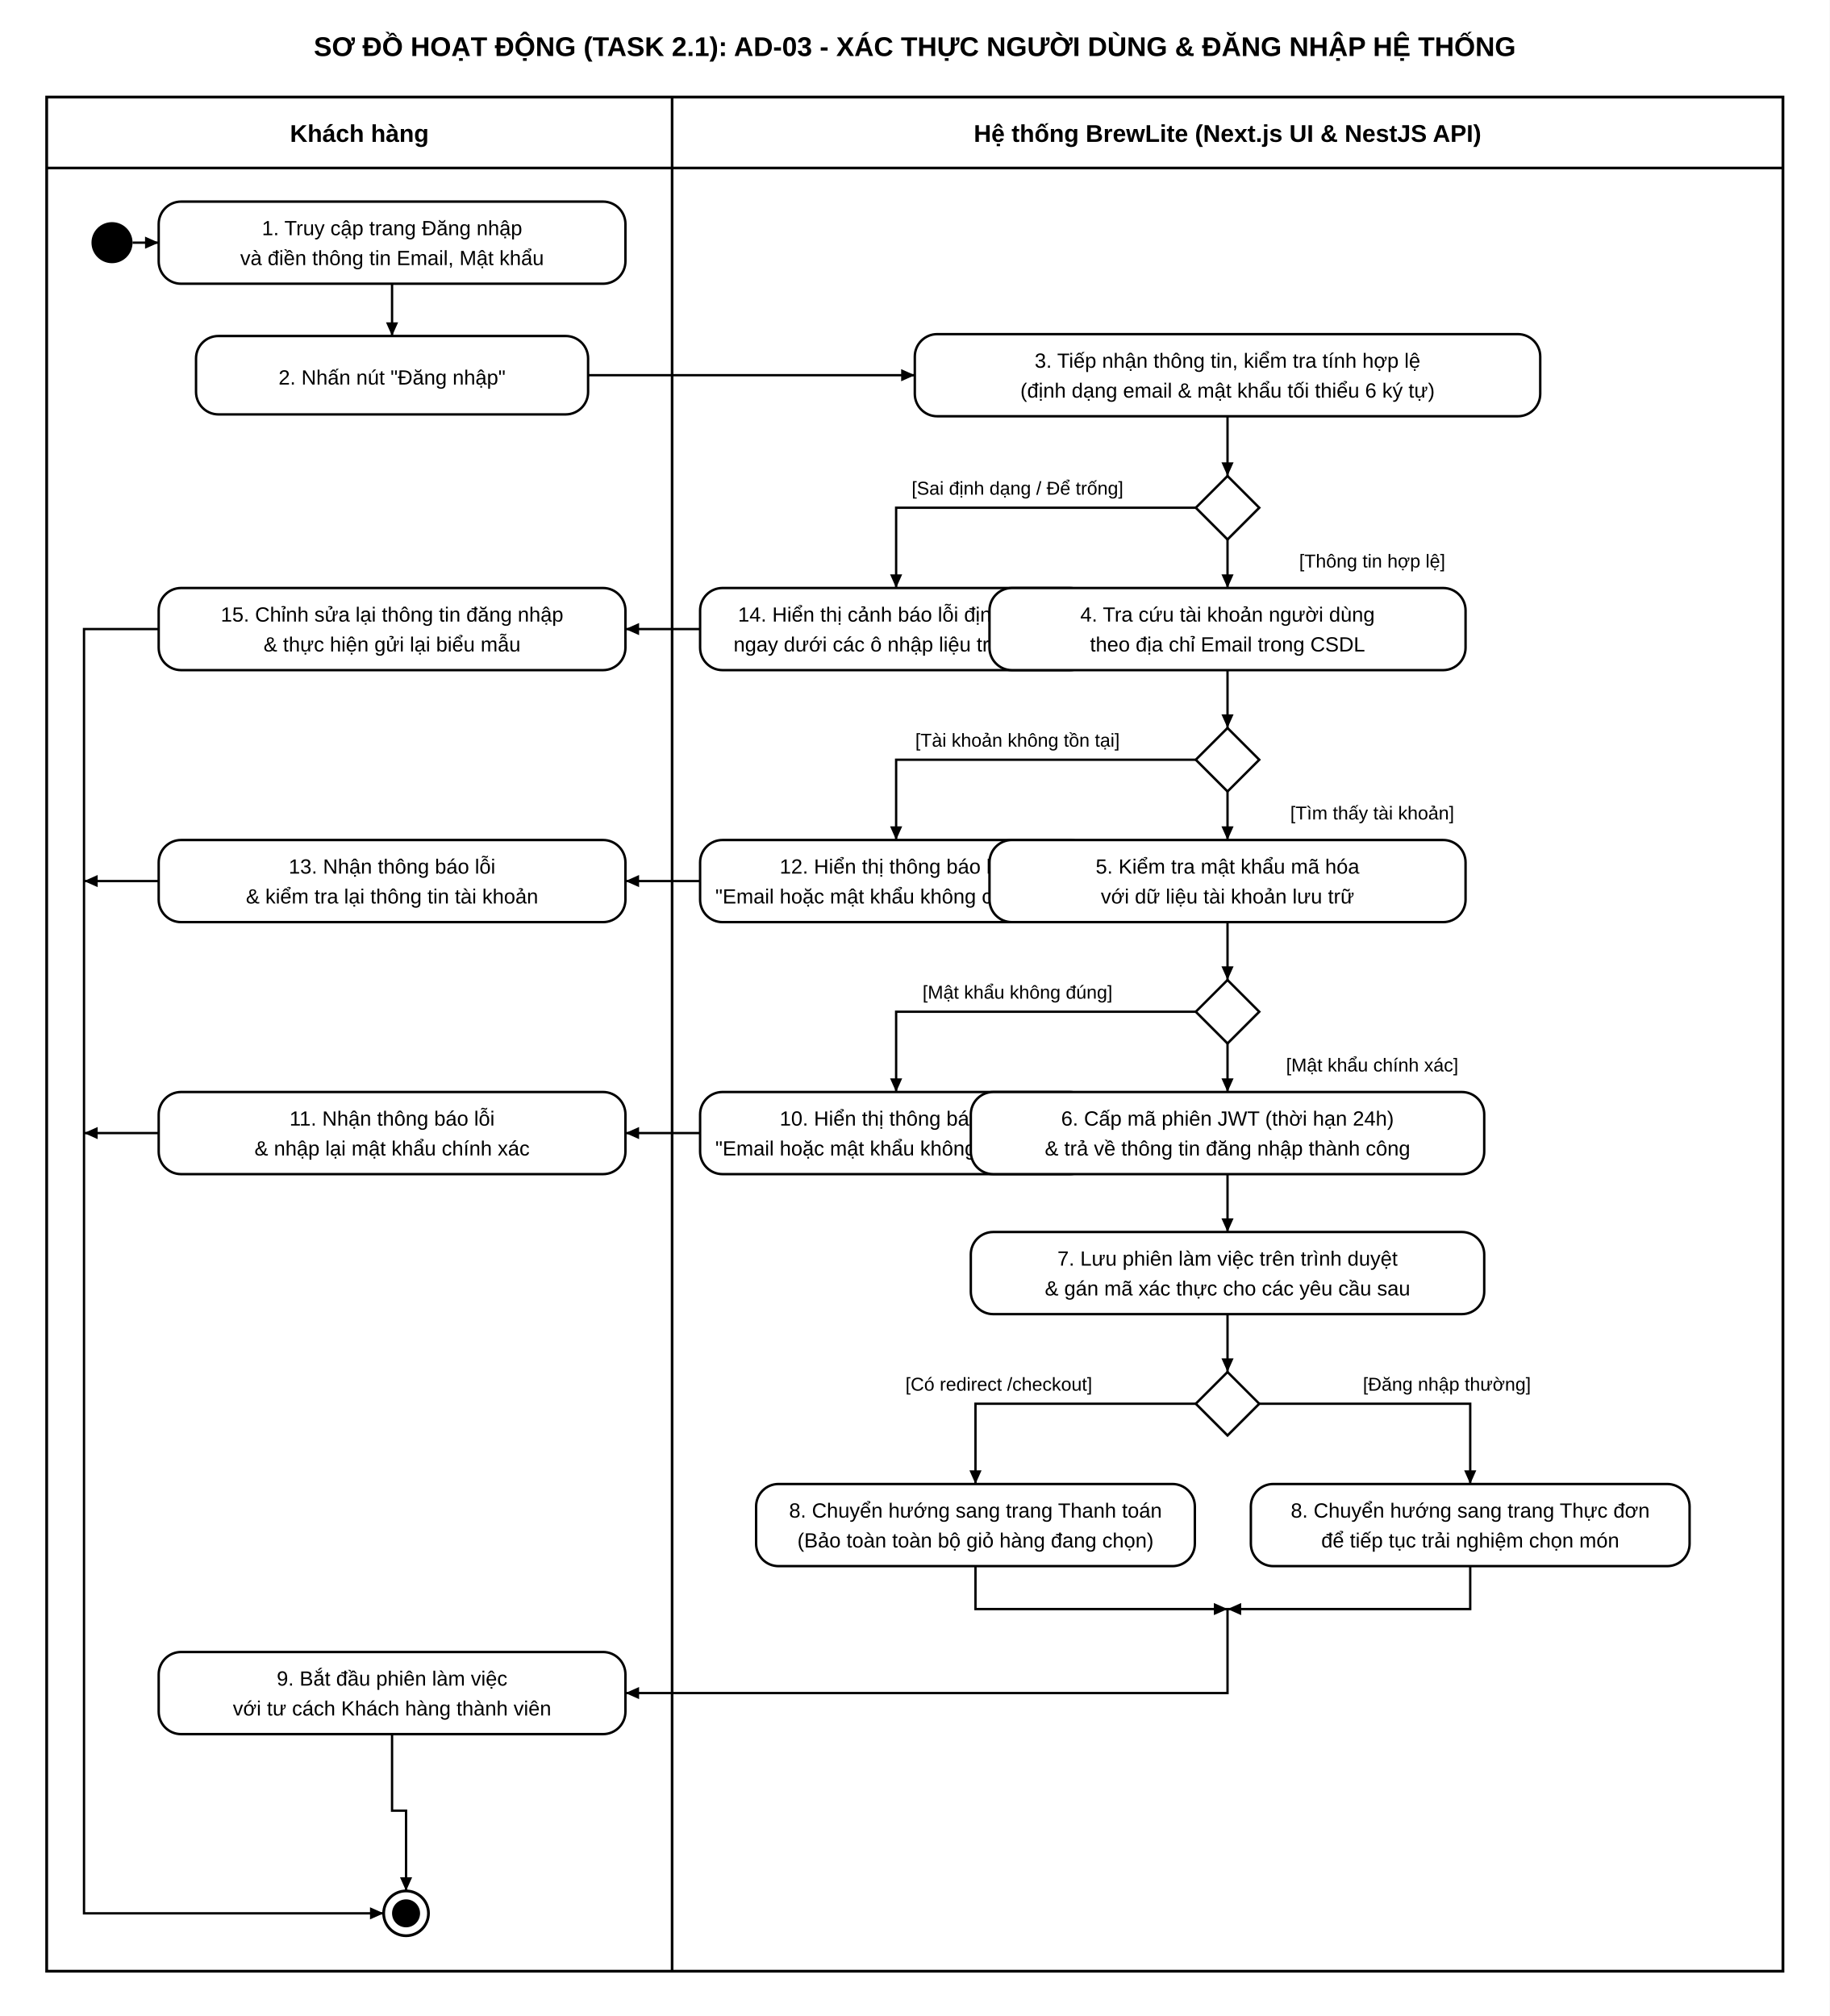
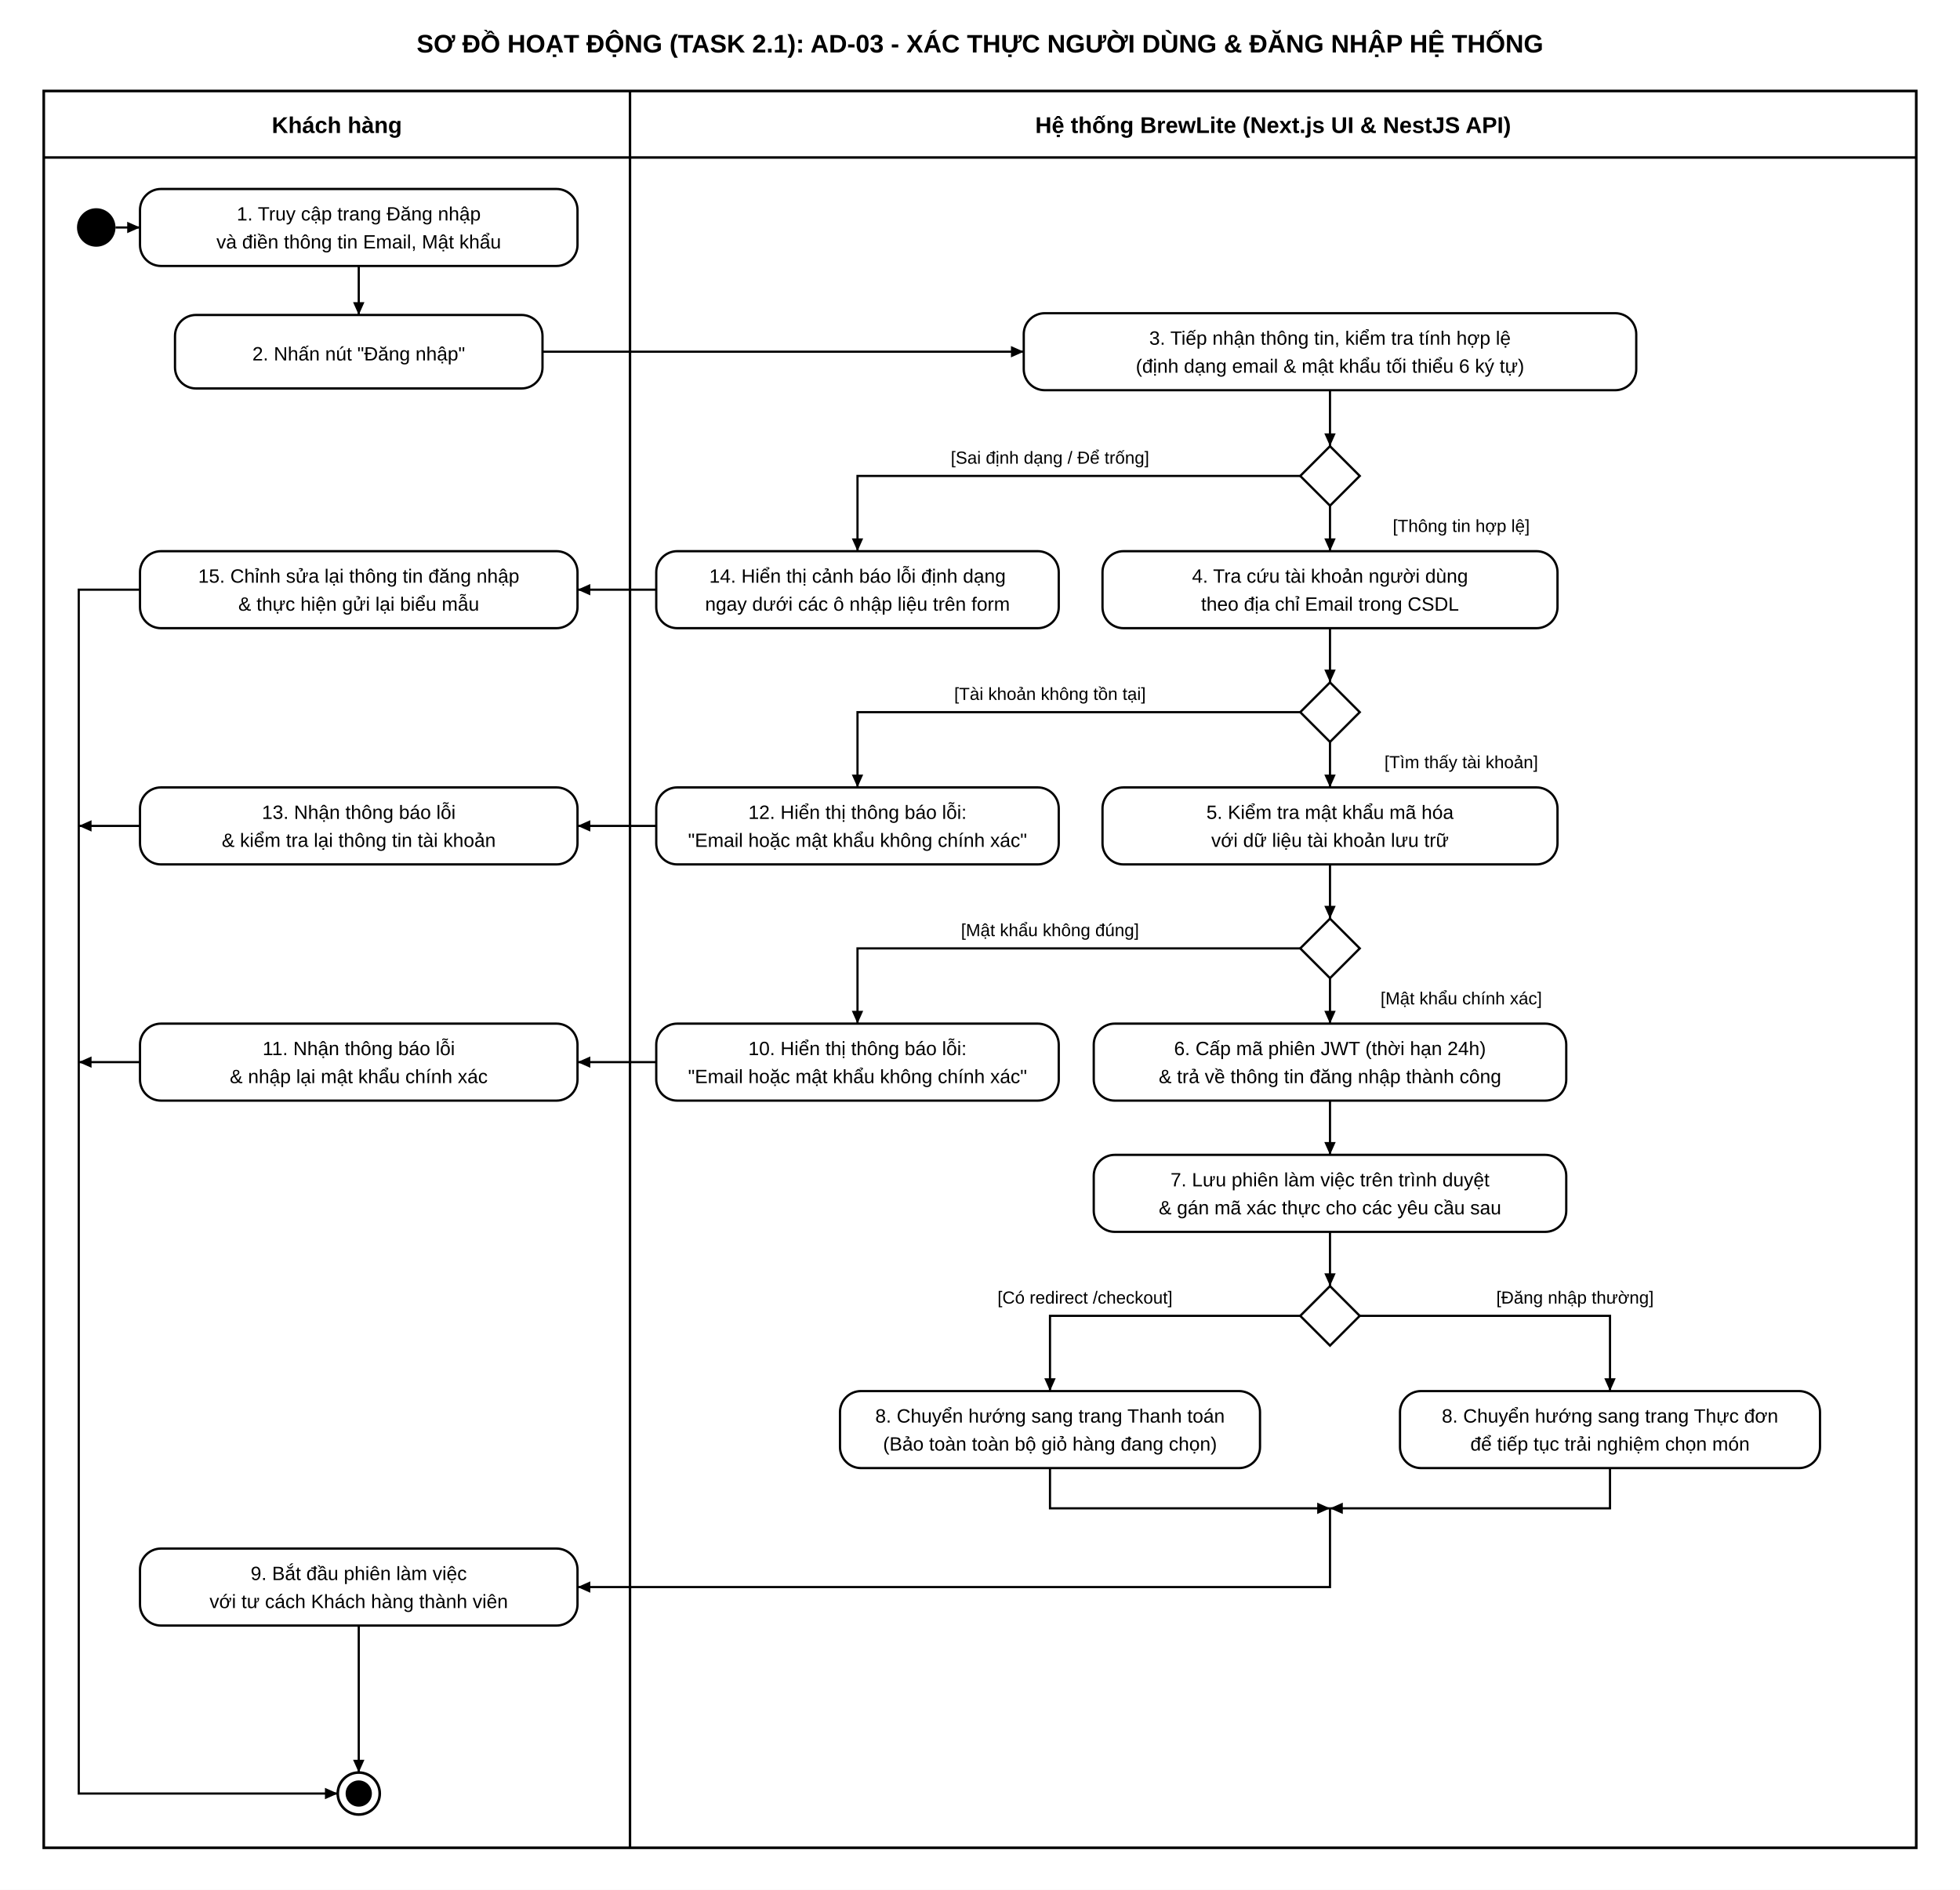
- <svg xmlns="http://www.w3.org/2000/svg" viewBox="0 0 980 1080" width="980" height="1080" style="background-color:#ffffff;font-family:'Segoe UI',Arial,sans-serif;">
+ <svg xmlns="http://www.w3.org/2000/svg" viewBox="0 0 1120 1080" width="1120" height="1080" style="background-color:#ffffff;font-family:'Segoe UI',Arial,sans-serif;">
  <defs>
    <marker id="arrow" viewBox="0 0 10 10" refX="9" refY="5" markerWidth="6.5" markerHeight="6.5" orient="auto-start-reverse">
      <path d="M 0 1 L 9 5 L 0 9 z" fill="#000000" />
    </marker>
    <style>
      .title { font-size: 14.5px; font-weight: 700; fill: #000000; text-anchor: middle; }
      .lane-header { font-size: 13px; font-weight: 700; fill: #000000; text-anchor: middle; }
      .step-box { fill: #ffffff; stroke: #000000; stroke-width: 1.3; rx: 12; ry: 12; }
      .step-text { font-size: 11px; fill: #000000; text-anchor: middle; }
      .diamond { fill: #ffffff; stroke: #000000; stroke-width: 1.3; }
      .guard { font-size: 10px; fill: #000000; }
      .flow { fill: none; stroke: #000000; stroke-width: 1.25; marker-end: url(#arrow); }
    </style>
  </defs>
  <rect width="100%" height="100%" fill="#ffffff" />
-   <text x="490" y="30" class="title">SƠ ĐỒ HOẠT ĐỘNG (TASK 2.1): AD-03 - XÁC THỰC NGƯỜI DÙNG &amp; ĐĂNG NHẬP HỆ THỐNG</text>
-   <rect x="25" y="52" width="930" height="1004" fill="none" stroke="#000000" stroke-width="1.5" />
-   <line x1="25" y1="90" x2="955" y2="90" stroke="#000000" stroke-width="1.4" />
+   <text x="560" y="30" class="title">SƠ ĐỒ HOẠT ĐỘNG (TASK 2.1): AD-03 - XÁC THỰC NGƯỜI DÙNG &amp; ĐĂNG NHẬP HỆ THỐNG</text>
+   <rect x="25" y="52" width="1070" height="1004" fill="none" stroke="#000000" stroke-width="1.5" />
+   <line x1="25" y1="90" x2="1095" y2="90" stroke="#000000" stroke-width="1.4" />
  <text x="192.5" y="76" class="lane-header">Khách hàng</text>
  <line x1="360" y1="52" x2="360" y2="1056" stroke="#000000" stroke-width="1.4" />
-   <text x="657.5" y="76" class="lane-header">Hệ thống BrewLite (Next.js UI &amp; NestJS API)</text>
-   <circle cx="60" cy="130" r="11" fill="#000000" />
-   <circle cx="217.5" cy="1025" r="12" fill="#ffffff" stroke="#000000" stroke-width="1.5" />
-   <circle cx="217.5" cy="1025" r="7.5" fill="#000000" />
-   <rect x="85" y="108" width="250" height="44" class="step-box" />
-   <text x="210" y="126" class="step-text">1. Truy cập trang Đăng nhập</text>
-   <text x="210" y="142" class="step-text">và điền thông tin Email, Mật khẩu</text>
-   <rect x="105" y="180" width="210" height="42" class="step-box" />
-   <text x="210" y="206" class="step-text">2. Nhấn nút "Đăng nhập"</text>
-   <rect x="490" y="179" width="335" height="44" class="step-box" />
-   <text x="657.5" y="197" class="step-text">3. Tiếp nhận thông tin, kiểm tra tính hợp lệ</text>
-   <text x="657.5" y="213" class="step-text">(định dạng email &amp; mật khẩu tối thiểu 6 ký tự)</text>
-   <polygon points="657.5,255 674.5,272 657.5,289 640.5,272" class="diamond" />
-   <rect x="375" y="315" width="210" height="44" class="step-box" />
-   <text x="480" y="333" class="step-text">14. Hiển thị cảnh báo lỗi định dạng</text>
-   <text x="480" y="349" class="step-text">ngay dưới các ô nhập liệu trên form</text>
-   <rect x="85" y="315" width="250" height="44" class="step-box" />
-   <text x="210" y="333" class="step-text">15. Chỉnh sửa lại thông tin đăng nhập</text>
-   <text x="210" y="349" class="step-text">&amp; thực hiện gửi lại biểu mẫu</text>
-   <rect x="530" y="315" width="255" height="44" class="step-box" />
-   <text x="657.5" y="333" class="step-text">4. Tra cứu tài khoản người dùng</text>
-   <text x="657.5" y="349" class="step-text">theo địa chỉ Email trong CSDL</text>
-   <polygon points="657.5,390 674.5,407 657.5,424 640.5,407" class="diamond" />
-   <rect x="375" y="450" width="210" height="44" class="step-box" />
-   <text x="480" y="468" class="step-text">12. Hiển thị thông báo lỗi:</text>
-   <text x="480" y="484" class="step-text">"Email hoặc mật khẩu không chính xác"</text>
-   <rect x="85" y="450" width="250" height="44" class="step-box" />
-   <text x="210" y="468" class="step-text">13. Nhận thông báo lỗi</text>
-   <text x="210" y="484" class="step-text">&amp; kiểm tra lại thông tin tài khoản</text>
-   <rect x="530" y="450" width="255" height="44" class="step-box" />
-   <text x="657.5" y="468" class="step-text">5. Kiểm tra mật khẩu mã hóa</text>
-   <text x="657.5" y="484" class="step-text">với dữ liệu tài khoản lưu trữ</text>
-   <polygon points="657.5,525 674.5,542 657.5,559 640.5,542" class="diamond" />
-   <rect x="375" y="585" width="210" height="44" class="step-box" />
-   <text x="480" y="603" class="step-text">10. Hiển thị thông báo lỗi:</text>
-   <text x="480" y="619" class="step-text">"Email hoặc mật khẩu không chính xác"</text>
-   <rect x="85" y="585" width="250" height="44" class="step-box" />
-   <text x="210" y="603" class="step-text">11. Nhận thông báo lỗi</text>
-   <text x="210" y="619" class="step-text">&amp; nhập lại mật khẩu chính xác</text>
-   <rect x="520" y="585" width="275" height="44" class="step-box" />
-   <text x="657.5" y="603" class="step-text">6. Cấp mã phiên JWT (thời hạn 24h)</text>
-   <text x="657.5" y="619" class="step-text">&amp; trả về thông tin đăng nhập thành công</text>
-   <rect x="520" y="660" width="275" height="44" class="step-box" />
-   <text x="657.5" y="678" class="step-text">7. Lưu phiên làm việc trên trình duyệt</text>
-   <text x="657.5" y="694" class="step-text">&amp; gán mã xác thực cho các yêu cầu sau</text>
-   <polygon points="657.5,735 674.5,752 657.5,769 640.5,752" class="diamond" />
-   <rect x="405" y="795" width="235" height="44" class="step-box" />
-   <text x="522.5" y="813" class="step-text">8. Chuyển hướng sang trang Thanh toán</text>
-   <text x="522.5" y="829" class="step-text">(Bảo toàn toàn bộ giỏ hàng đang chọn)</text>
-   <rect x="670" y="795" width="235" height="44" class="step-box" />
-   <text x="787.5" y="813" class="step-text">8. Chuyển hướng sang trang Thực đơn</text>
-   <text x="787.5" y="829" class="step-text">để tiếp tục trải nghiệm chọn món</text>
-   <rect x="85" y="885" width="250" height="44" class="step-box" />
-   <text x="210" y="903" class="step-text">9. Bắt đầu phiên làm việc</text>
-   <text x="210" y="919" class="step-text">với tư cách Khách hàng thành viên</text>
-   <path d="M 71 130 L 85 130" class="flow" />
-   <path d="M 210 152 L 210 180" class="flow" />
-   <path d="M 315 201 L 490 201" class="flow" />
-   <path d="M 657.5 223 L 657.5 255" class="flow" />
-   <path d="M 640.5 272 L 480 272 L 480 315" class="flow" />
-   <text x="545" y="265" class="guard" text-anchor="middle">[Sai định dạng / Để trống]</text>
-   <path d="M 375 337 L 335 337" class="flow" />
-   <path d="M 85 337 L 45 337 L 45 1025 L 205.5 1025" class="flow" />
-   <path d="M 657.5 289 L 657.5 315" class="flow" />
-   <text x="735" y="304" class="guard" text-anchor="middle">[Thông tin hợp lệ]</text>
-   <path d="M 657.5 359 L 657.5 390" class="flow" />
-   <path d="M 640.5 407 L 480 407 L 480 450" class="flow" />
-   <text x="545" y="400" class="guard" text-anchor="middle">[Tài khoản không tồn tại]</text>
-   <path d="M 375 472 L 335 472" class="flow" />
-   <path d="M 85 472 L 45 472" class="flow" />
-   <path d="M 657.5 424 L 657.5 450" class="flow" />
-   <text x="735" y="439" class="guard" text-anchor="middle">[Tìm thấy tài khoản]</text>
-   <path d="M 657.5 494 L 657.5 525" class="flow" />
-   <path d="M 640.5 542 L 480 542 L 480 585" class="flow" />
-   <text x="545" y="535" class="guard" text-anchor="middle">[Mật khẩu không đúng]</text>
-   <path d="M 375 607 L 335 607" class="flow" />
-   <path d="M 85 607 L 45 607" class="flow" />
-   <path d="M 657.5 559 L 657.5 585" class="flow" />
-   <text x="735" y="574" class="guard" text-anchor="middle">[Mật khẩu chính xác]</text>
-   <path d="M 657.5 629 L 657.5 660" class="flow" />
-   <path d="M 657.5 704 L 657.5 735" class="flow" />
-   <path d="M 640.5 752 L 522.5 752 L 522.5 795" class="flow" />
-   <text x="535" y="745" class="guard" text-anchor="middle">[Có redirect /checkout]</text>
-   <path d="M 674.5 752 L 787.5 752 L 787.5 795" class="flow" />
-   <text x="775" y="745" class="guard" text-anchor="middle">[Đăng nhập thường]</text>
-   <path d="M 522.5 839 L 522.5 862 L 657.5 862" class="flow" />
-   <path d="M 787.5 839 L 787.5 862 L 657.5 862" class="flow" />
-   <path d="M 657.5 862 L 657.5 907 L 335 907" class="flow" />
-   <path d="M 210 929 L 210 970 L 217.5 970 L 217.5 1013" class="flow" />
+   <text x="727.5" y="76" class="lane-header">Hệ thống BrewLite (Next.js UI &amp; NestJS API)</text>
+   <circle cx="55" cy="130" r="11" fill="#000000" />
+   <circle cx="205" cy="1025" r="12" fill="#ffffff" stroke="#000000" stroke-width="1.5" />
+   <circle cx="205" cy="1025" r="7.5" fill="#000000" />
+   <rect x="80" y="108" width="250" height="44" class="step-box" />
+   <text x="205" y="126" class="step-text">1. Truy cập trang Đăng nhập</text>
+   <text x="205" y="142" class="step-text">và điền thông tin Email, Mật khẩu</text>
+   <rect x="100" y="180" width="210" height="42" class="step-box" />
+   <text x="205" y="206" class="step-text">2. Nhấn nút "Đăng nhập"</text>
+   <rect x="585" y="179" width="350" height="44" class="step-box" />
+   <text x="760" y="197" class="step-text">3. Tiếp nhận thông tin, kiểm tra tính hợp lệ</text>
+   <text x="760" y="213" class="step-text">(định dạng email &amp; mật khẩu tối thiểu 6 ký tự)</text>
+   <polygon points="760,255 777,272 760,289 743,272" class="diamond" />
+   <rect x="375" y="315" width="230" height="44" class="step-box" />
+   <text x="490" y="333" class="step-text">14. Hiển thị cảnh báo lỗi định dạng</text>
+   <text x="490" y="349" class="step-text">ngay dưới các ô nhập liệu trên form</text>
+   <rect x="80" y="315" width="250" height="44" class="step-box" />
+   <text x="205" y="333" class="step-text">15. Chỉnh sửa lại thông tin đăng nhập</text>
+   <text x="205" y="349" class="step-text">&amp; thực hiện gửi lại biểu mẫu</text>
+   <rect x="630" y="315" width="260" height="44" class="step-box" />
+   <text x="760" y="333" class="step-text">4. Tra cứu tài khoản người dùng</text>
+   <text x="760" y="349" class="step-text">theo địa chỉ Email trong CSDL</text>
+   <polygon points="760,390 777,407 760,424 743,407" class="diamond" />
+   <rect x="375" y="450" width="230" height="44" class="step-box" />
+   <text x="490" y="468" class="step-text">12. Hiển thị thông báo lỗi:</text>
+   <text x="490" y="484" class="step-text">"Email hoặc mật khẩu không chính xác"</text>
+   <rect x="80" y="450" width="250" height="44" class="step-box" />
+   <text x="205" y="468" class="step-text">13. Nhận thông báo lỗi</text>
+   <text x="205" y="484" class="step-text">&amp; kiểm tra lại thông tin tài khoản</text>
+   <rect x="630" y="450" width="260" height="44" class="step-box" />
+   <text x="760" y="468" class="step-text">5. Kiểm tra mật khẩu mã hóa</text>
+   <text x="760" y="484" class="step-text">với dữ liệu tài khoản lưu trữ</text>
+   <polygon points="760,525 777,542 760,559 743,542" class="diamond" />
+   <rect x="375" y="585" width="230" height="44" class="step-box" />
+   <text x="490" y="603" class="step-text">10. Hiển thị thông báo lỗi:</text>
+   <text x="490" y="619" class="step-text">"Email hoặc mật khẩu không chính xác"</text>
+   <rect x="80" y="585" width="250" height="44" class="step-box" />
+   <text x="205" y="603" class="step-text">11. Nhận thông báo lỗi</text>
+   <text x="205" y="619" class="step-text">&amp; nhập lại mật khẩu chính xác</text>
+   <rect x="625" y="585" width="270" height="44" class="step-box" />
+   <text x="760" y="603" class="step-text">6. Cấp mã phiên JWT (thời hạn 24h)</text>
+   <text x="760" y="619" class="step-text">&amp; trả về thông tin đăng nhập thành công</text>
+   <rect x="625" y="660" width="270" height="44" class="step-box" />
+   <text x="760" y="678" class="step-text">7. Lưu phiên làm việc trên trình duyệt</text>
+   <text x="760" y="694" class="step-text">&amp; gán mã xác thực cho các yêu cầu sau</text>
+   <polygon points="760,735 777,752 760,769 743,752" class="diamond" />
+   <rect x="480" y="795" width="240" height="44" class="step-box" />
+   <text x="600" y="813" class="step-text">8. Chuyển hướng sang trang Thanh toán</text>
+   <text x="600" y="829" class="step-text">(Bảo toàn toàn bộ giỏ hàng đang chọn)</text>
+   <rect x="800" y="795" width="240" height="44" class="step-box" />
+   <text x="920" y="813" class="step-text">8. Chuyển hướng sang trang Thực đơn</text>
+   <text x="920" y="829" class="step-text">để tiếp tục trải nghiệm chọn món</text>
+   <rect x="80" y="885" width="250" height="44" class="step-box" />
+   <text x="205" y="903" class="step-text">9. Bắt đầu phiên làm việc</text>
+   <text x="205" y="919" class="step-text">với tư cách Khách hàng thành viên</text>
+   <path d="M 66 130 L 80 130" class="flow" />
+   <path d="M 205 152 L 205 180" class="flow" />
+   <path d="M 310 201 L 585 201" class="flow" />
+   <path d="M 760 223 L 760 255" class="flow" />
+   <path d="M 743 272 L 490 272 L 490 315" class="flow" />
+   <text x="600" y="265" class="guard" text-anchor="middle">[Sai định dạng / Để trống]</text>
+   <path d="M 375 337 L 330 337" class="flow" />
+   <path d="M 80 337 L 45 337 L 45 1025 L 193 1025" class="flow" />
+   <path d="M 760 289 L 760 315" class="flow" />
+   <text x="835" y="304" class="guard" text-anchor="middle">[Thông tin hợp lệ]</text>
+   <path d="M 760 359 L 760 390" class="flow" />
+   <path d="M 743 407 L 490 407 L 490 450" class="flow" />
+   <text x="600" y="400" class="guard" text-anchor="middle">[Tài khoản không tồn tại]</text>
+   <path d="M 375 472 L 330 472" class="flow" />
+   <path d="M 80 472 L 45 472" class="flow" />
+   <path d="M 760 424 L 760 450" class="flow" />
+   <text x="835" y="439" class="guard" text-anchor="middle">[Tìm thấy tài khoản]</text>
+   <path d="M 760 494 L 760 525" class="flow" />
+   <path d="M 743 542 L 490 542 L 490 585" class="flow" />
+   <text x="600" y="535" class="guard" text-anchor="middle">[Mật khẩu không đúng]</text>
+   <path d="M 375 607 L 330 607" class="flow" />
+   <path d="M 80 607 L 45 607" class="flow" />
+   <path d="M 760 559 L 760 585" class="flow" />
+   <text x="835" y="574" class="guard" text-anchor="middle">[Mật khẩu chính xác]</text>
+   <path d="M 760 629 L 760 660" class="flow" />
+   <path d="M 760 704 L 760 735" class="flow" />
+   <path d="M 743 752 L 600 752 L 600 795" class="flow" />
+   <text x="620" y="745" class="guard" text-anchor="middle">[Có redirect /checkout]</text>
+   <path d="M 777 752 L 920 752 L 920 795" class="flow" />
+   <text x="900" y="745" class="guard" text-anchor="middle">[Đăng nhập thường]</text>
+   <path d="M 600 839 L 600 862 L 760 862" class="flow" />
+   <path d="M 920 839 L 920 862 L 760 862" class="flow" />
+   <path d="M 760 862 L 760 907 L 330 907" class="flow" />
+   <path d="M 205 929 L 205 1013" class="flow" />
</svg>
